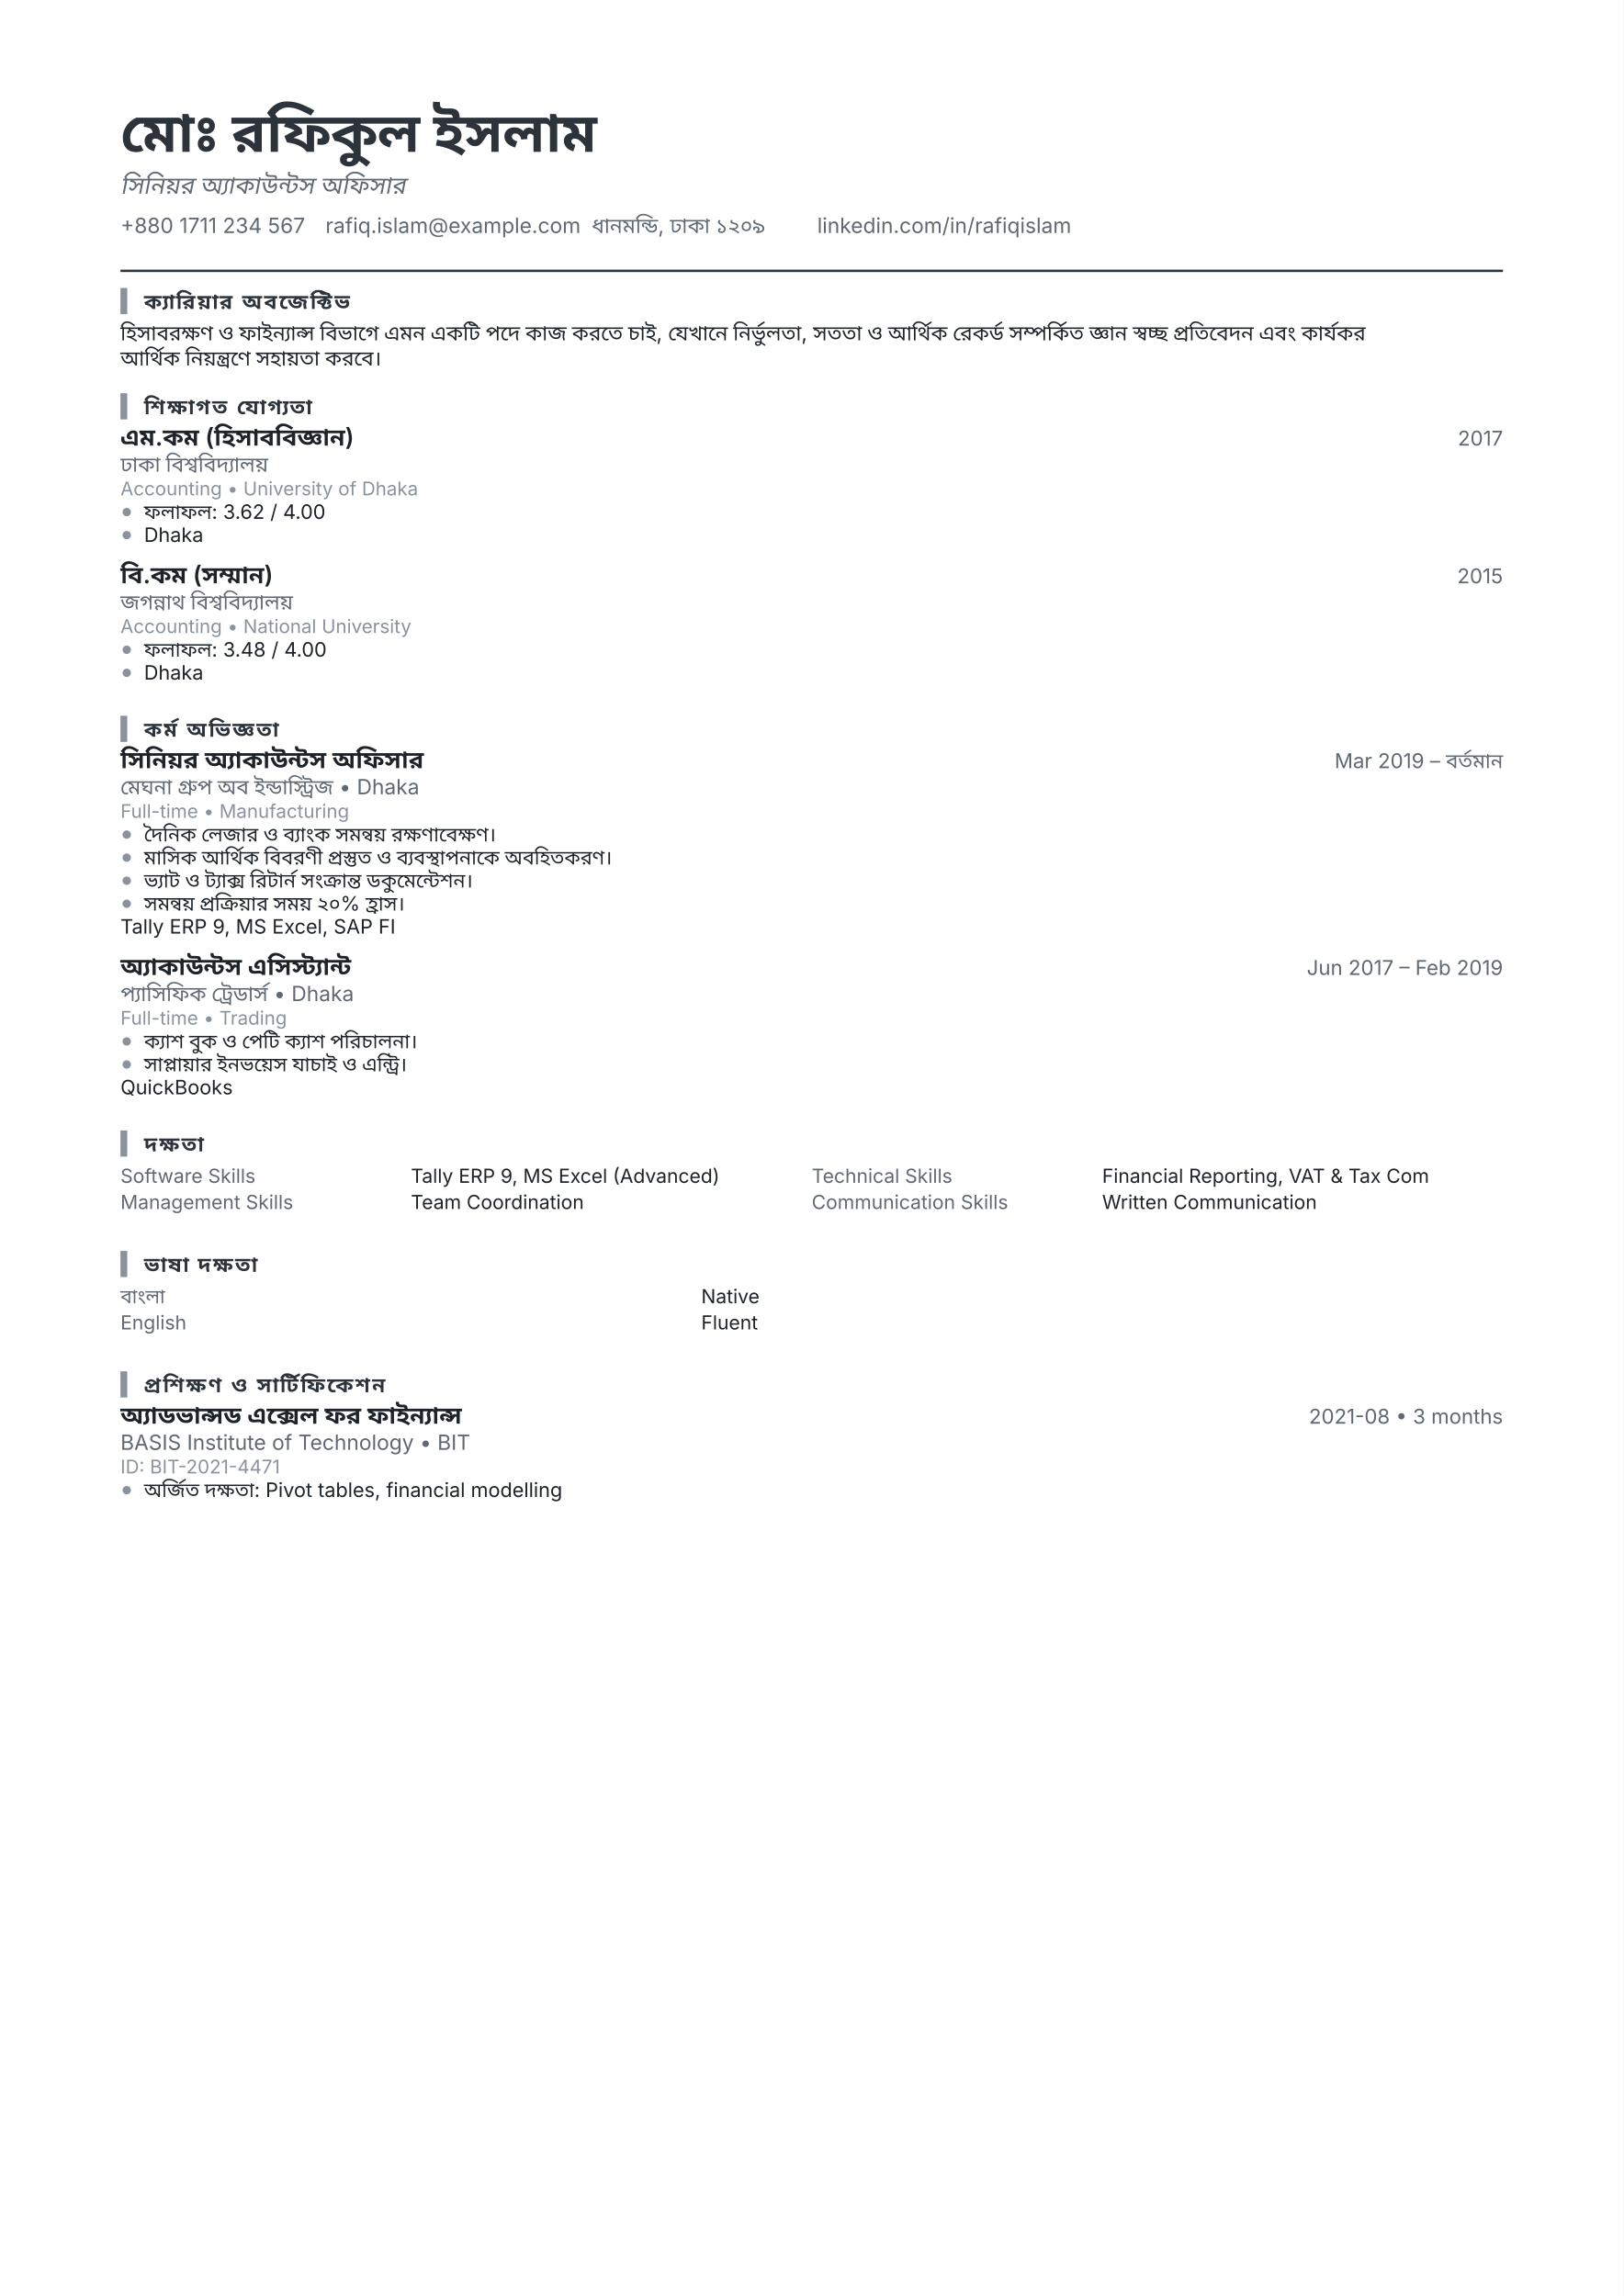
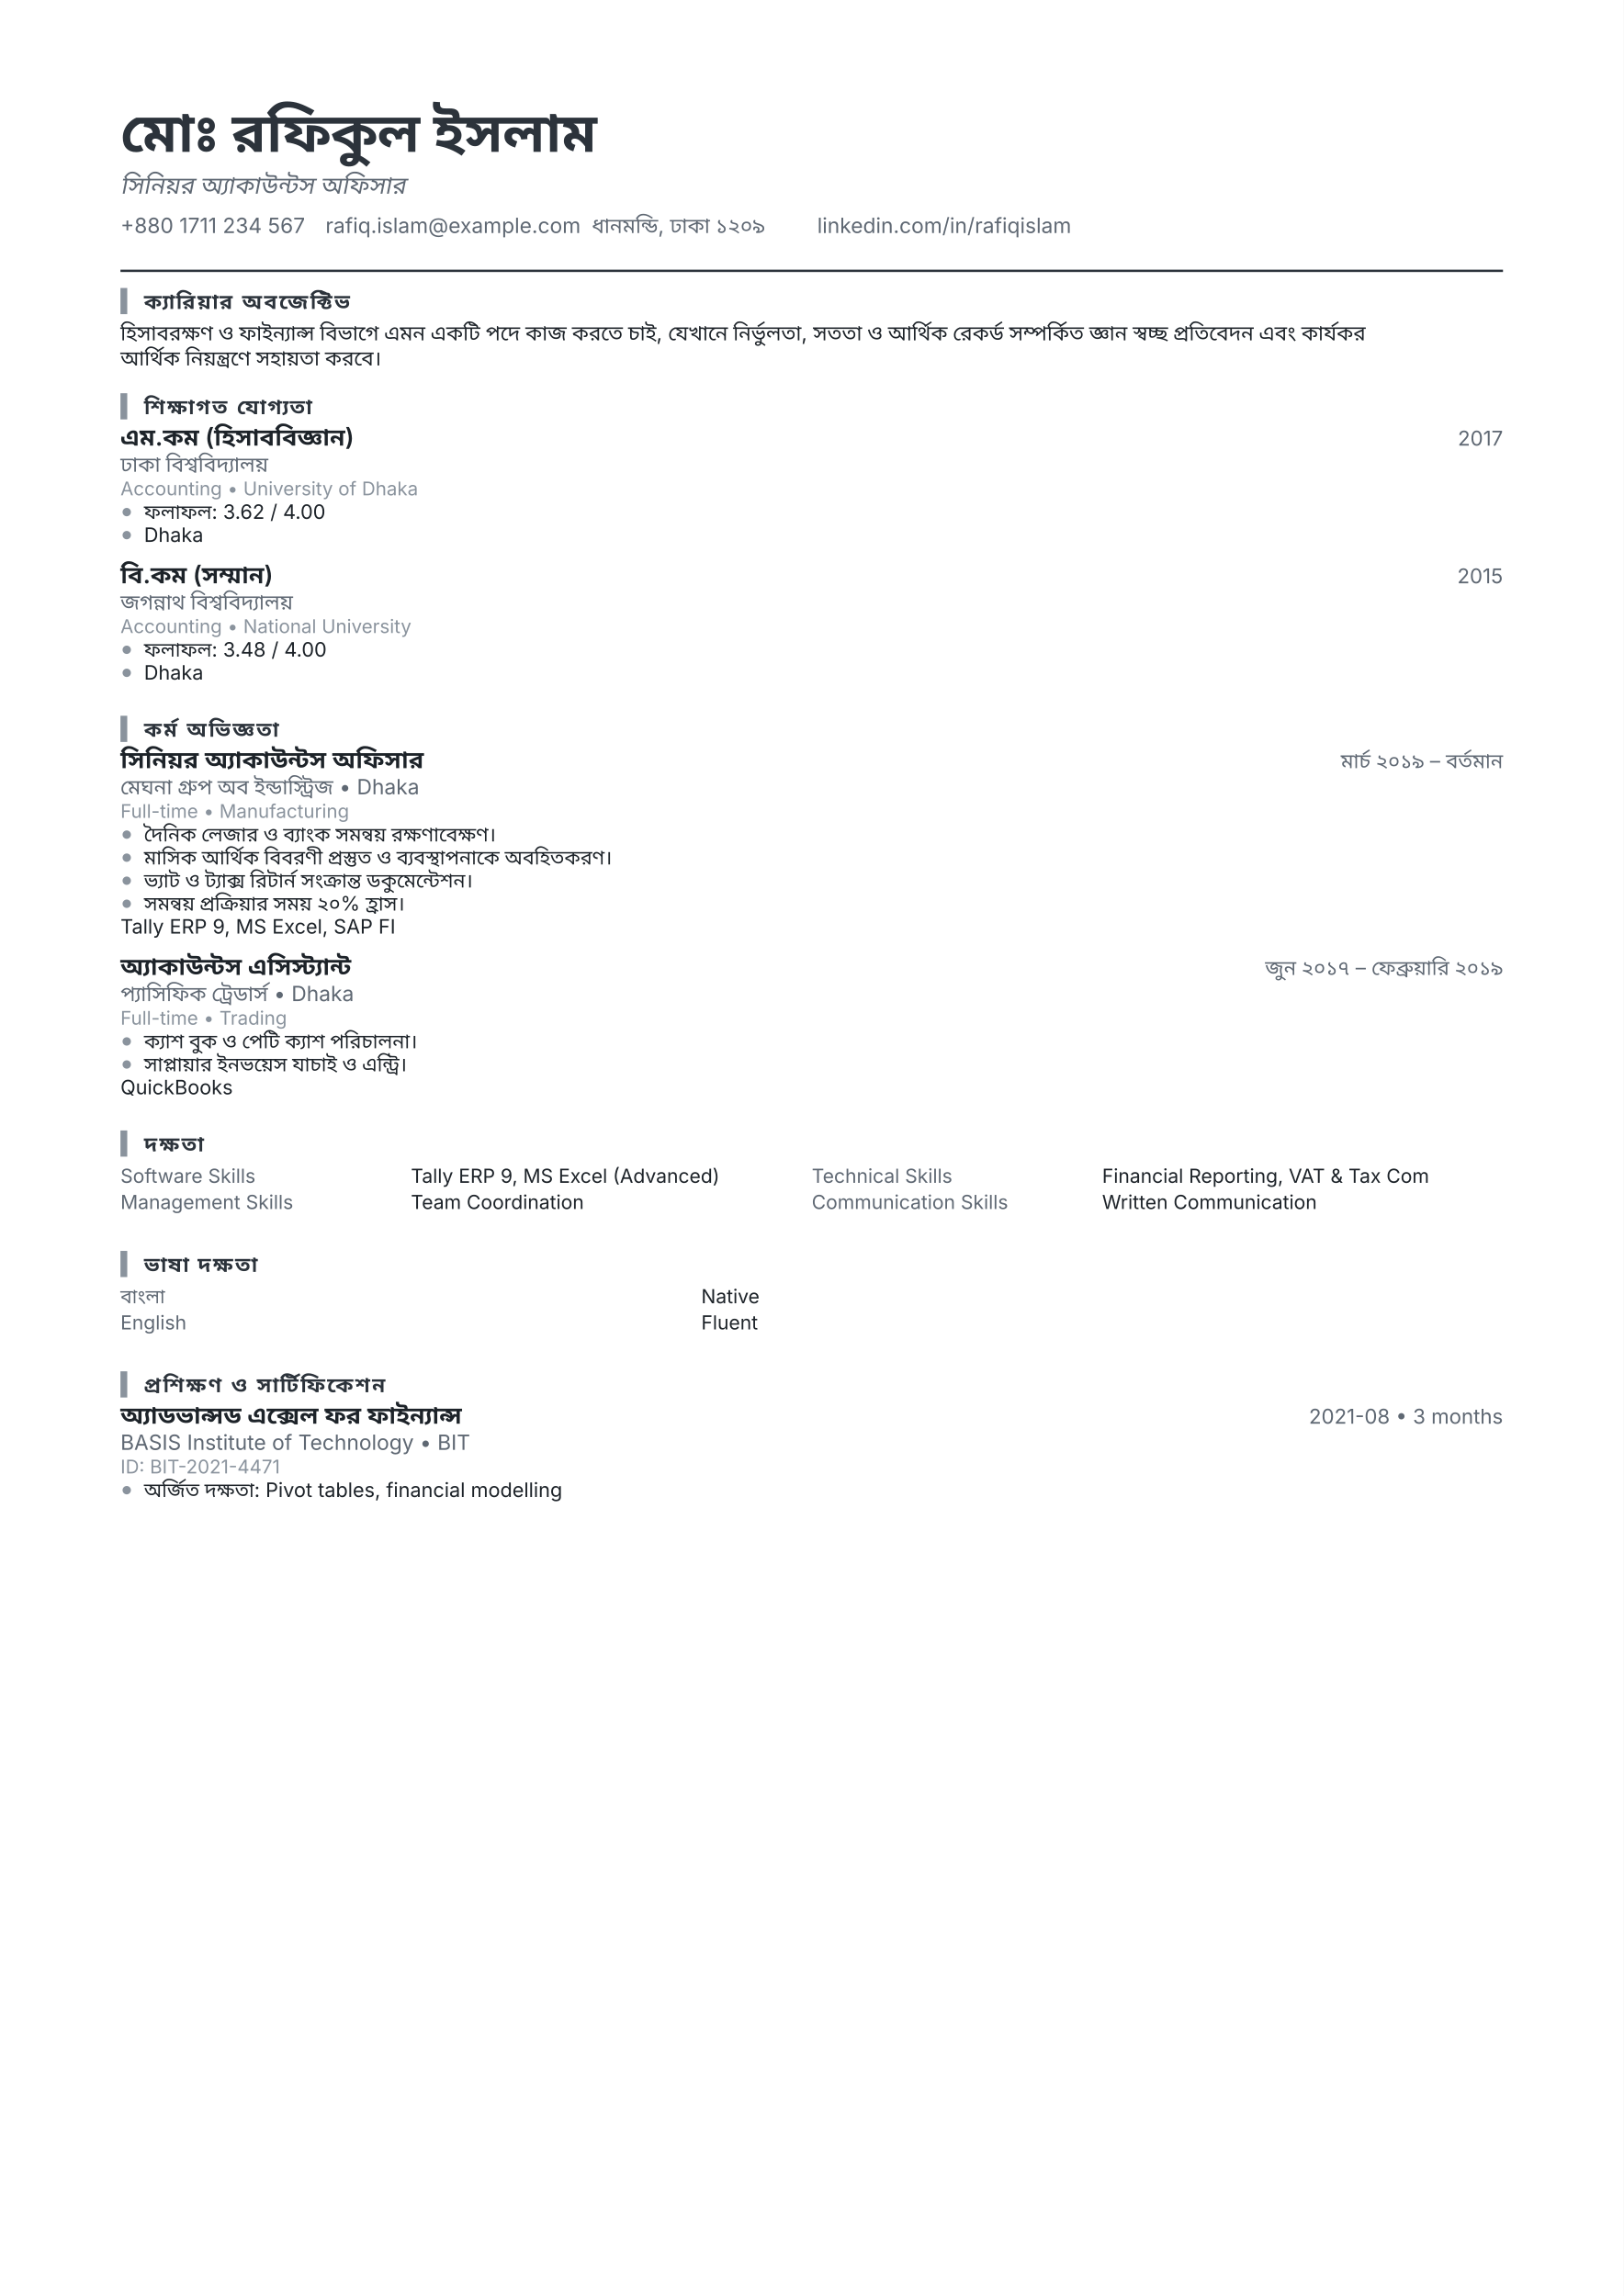
<svg xmlns="http://www.w3.org/2000/svg" width="620" height="877" viewBox="0 0 620 877" role="img" aria-label="CV template preview: ATS Modern">
  <rect width="620" height="877" fill="#ffffff" />
  <rect x="0.0" y="0.0" width="620.0" height="877.0" fill="#ffffff" />
  <text x="46.0" y="58.0" font-family="Inter, Noto Sans Bengali, sans-serif" font-size="21" font-weight="700" fill="#2c333b" letter-spacing="-0.2">মোঃ রফিকুল ইসলাম</text>
  <text x="46.0" y="74.0" font-family="Inter, Noto Sans Bengali, sans-serif" font-size="9.2" font-weight="400" fill="#5f6873" font-style="italic">সিনিয়র অ্যাকাউন্টস অফিসার</text>
  <text x="46.0" y="89.0" font-family="Inter, Noto Sans Bengali, sans-serif" font-size="8" font-weight="400" fill="#5f6873">+880 1711 234 567</text>
  <text x="124.3" y="89.0" font-family="Inter, Noto Sans Bengali, sans-serif" font-size="8" font-weight="400" fill="#5f6873">rafiq.islam@example.com</text>
  <text x="226.0" y="89.0" font-family="Inter, Noto Sans Bengali, sans-serif" font-size="8" font-weight="400" fill="#5f6873">ধানমন্ডি, ঢাকা ১২০৯</text>
  <text x="312.1" y="89.0" font-family="Inter, Noto Sans Bengali, sans-serif" font-size="8" font-weight="400" fill="#5f6873">linkedin.com/in/rafiqislam</text>
  <rect x="46.0" y="103.0" width="528.0" height="0.9" fill="#2c333b" />
  <rect x="46.0" y="110.0" width="2.6" height="10.0" fill="#8a939d" />
  <text x="55.0" y="118.0" font-family="Inter, Noto Sans Bengali, sans-serif" font-size="7.9" font-weight="700" fill="#2c333b" letter-spacing="0.8">ক্যারিয়ার অবজেক্টিভ</text>
  <text x="46.0" y="130.0" font-family="Inter, Noto Sans Bengali, sans-serif" font-size="7.9" font-weight="400" fill="#1d2329">হিসাবরক্ষণ ও ফাইন্যান্স বিভাগে এমন একটি পদে কাজ করতে চাই, যেখানে নির্ভুলতা, সততা ও আর্থিক রেকর্ড সম্পর্কিত জ্ঞান স্বচ্ছ প্রতিবেদন এবং কার্যকর</text>
  <text x="46.0" y="139.6" font-family="Inter, Noto Sans Bengali, sans-serif" font-size="7.9" font-weight="400" fill="#1d2329">আর্থিক নিয়ন্ত্রণে সহায়তা করবে।</text>
  <rect x="46.0" y="150.2" width="2.6" height="10.0" fill="#8a939d" />
  <text x="55.0" y="158.2" font-family="Inter, Noto Sans Bengali, sans-serif" font-size="7.9" font-weight="700" fill="#2c333b" letter-spacing="0.8">শিক্ষাগত যোগ্যতা</text>
  <text x="46.0" y="170.2" font-family="Inter, Noto Sans Bengali, sans-serif" font-size="9.2" font-weight="600" fill="#1d2329">এম.কম (হিসাববিজ্ঞান)</text>
  <text x="574.0" y="170.2" font-family="Inter, Noto Sans Bengali, sans-serif" font-size="7.8" font-weight="400" fill="#5f6873" text-anchor="end">2017</text>
  <text x="46.0" y="180.2" font-family="Inter, Noto Sans Bengali, sans-serif" font-size="8" font-weight="400" fill="#5f6873">ঢাকা বিশ্ববিদ্যালয়</text>
  <text x="46.0" y="189.2" font-family="Inter, Noto Sans Bengali, sans-serif" font-size="7.2" font-weight="400" fill="#8a939d">Accounting • University of Dhaka</text>
  <circle cx="48.4" cy="195.6" r="1.6" fill="#8a939d" />
  <text x="55.0" y="198.2" font-family="Inter, Noto Sans Bengali, sans-serif" font-size="7.6" font-weight="400" fill="#1d2329">ফলাফল: 3.62 / 4.00</text>
  <circle cx="48.4" cy="204.4" r="1.6" fill="#8a939d" />
  <text x="55.0" y="207.0" font-family="Inter, Noto Sans Bengali, sans-serif" font-size="7.6" font-weight="400" fill="#1d2329">Dhaka</text>
  <text x="46.0" y="222.8" font-family="Inter, Noto Sans Bengali, sans-serif" font-size="9.2" font-weight="600" fill="#1d2329">বি.কম (সম্মান)</text>
  <text x="574.0" y="222.8" font-family="Inter, Noto Sans Bengali, sans-serif" font-size="7.8" font-weight="400" fill="#5f6873" text-anchor="end">2015</text>
  <text x="46.0" y="232.8" font-family="Inter, Noto Sans Bengali, sans-serif" font-size="8" font-weight="400" fill="#5f6873">জগন্নাথ বিশ্ববিদ্যালয়</text>
  <text x="46.0" y="241.8" font-family="Inter, Noto Sans Bengali, sans-serif" font-size="7.2" font-weight="400" fill="#8a939d">Accounting • National University</text>
  <circle cx="48.4" cy="248.2" r="1.6" fill="#8a939d" />
  <text x="55.0" y="250.8" font-family="Inter, Noto Sans Bengali, sans-serif" font-size="7.6" font-weight="400" fill="#1d2329">ফলাফল: 3.48 / 4.00</text>
  <circle cx="48.4" cy="257.0" r="1.6" fill="#8a939d" />
  <text x="55.0" y="259.6" font-family="Inter, Noto Sans Bengali, sans-serif" font-size="7.6" font-weight="400" fill="#1d2329">Dhaka</text>
  <rect x="46.0" y="273.4" width="2.6" height="10.0" fill="#8a939d" />
  <text x="55.0" y="281.4" font-family="Inter, Noto Sans Bengali, sans-serif" font-size="7.9" font-weight="700" fill="#2c333b" letter-spacing="0.8">কর্ম অভিজ্ঞতা</text>
  <text x="46.0" y="293.4" font-family="Inter, Noto Sans Bengali, sans-serif" font-size="9.2" font-weight="600" fill="#1d2329">সিনিয়র অ্যাকাউন্টস অফিসার</text>
-   <text x="574.0" y="293.4" font-family="Inter, Noto Sans Bengali, sans-serif" font-size="7.8" font-weight="400" fill="#5f6873" text-anchor="end">Mar 2019 – বর্তমান</text>
+   <text x="574.0" y="293.4" font-family="Inter, Noto Sans Bengali, sans-serif" font-size="7.8" font-weight="400" fill="#5f6873" text-anchor="end">মার্চ ২০১৯ – বর্তমান</text>
  <text x="46.0" y="303.4" font-family="Inter, Noto Sans Bengali, sans-serif" font-size="8" font-weight="400" fill="#5f6873">মেঘনা গ্রুপ অব ইন্ডাস্ট্রিজ • Dhaka</text>
  <text x="46.0" y="312.4" font-family="Inter, Noto Sans Bengali, sans-serif" font-size="7.2" font-weight="400" fill="#8a939d">Full-time • Manufacturing</text>
  <circle cx="48.4" cy="318.8" r="1.6" fill="#8a939d" />
  <text x="55.0" y="321.4" font-family="Inter, Noto Sans Bengali, sans-serif" font-size="7.6" font-weight="400" fill="#1d2329">দৈনিক লেজার ও ব্যাংক সমন্বয় রক্ষণাবেক্ষণ।</text>
  <circle cx="48.4" cy="327.6" r="1.6" fill="#8a939d" />
  <text x="55.0" y="330.2" font-family="Inter, Noto Sans Bengali, sans-serif" font-size="7.6" font-weight="400" fill="#1d2329">মাসিক আর্থিক বিবরণী প্রস্তুত ও ব্যবস্থাপনাকে অবহিতকরণ।</text>
  <circle cx="48.4" cy="336.4" r="1.6" fill="#8a939d" />
  <text x="55.0" y="339.0" font-family="Inter, Noto Sans Bengali, sans-serif" font-size="7.6" font-weight="400" fill="#1d2329">ভ্যাট ও ট্যাক্স রিটার্ন সংক্রান্ত ডকুমেন্টেশন।</text>
  <circle cx="48.4" cy="345.2" r="1.6" fill="#8a939d" />
  <text x="55.0" y="347.8" font-family="Inter, Noto Sans Bengali, sans-serif" font-size="7.6" font-weight="400" fill="#1d2329">সমন্বয় প্রক্রিয়ার সময় ২০% হ্রাস।</text>
  <text x="46.0" y="356.6" font-family="Inter, Noto Sans Bengali, sans-serif" font-size="7.6" font-weight="400" fill="#1d2329">Tally ERP 9, MS Excel, SAP FI</text>
  <text x="46.0" y="372.4" font-family="Inter, Noto Sans Bengali, sans-serif" font-size="9.2" font-weight="600" fill="#1d2329">অ্যাকাউন্টস এসিস্ট্যান্ট</text>
-   <text x="574.0" y="372.4" font-family="Inter, Noto Sans Bengali, sans-serif" font-size="7.8" font-weight="400" fill="#5f6873" text-anchor="end">Jun 2017 – Feb 2019</text>
+   <text x="574.0" y="372.4" font-family="Inter, Noto Sans Bengali, sans-serif" font-size="7.8" font-weight="400" fill="#5f6873" text-anchor="end">জুন ২০১৭ – ফেব্রুয়ারি ২০১৯</text>
  <text x="46.0" y="382.4" font-family="Inter, Noto Sans Bengali, sans-serif" font-size="8" font-weight="400" fill="#5f6873">প্যাসিফিক ট্রেডার্স • Dhaka</text>
  <text x="46.0" y="391.4" font-family="Inter, Noto Sans Bengali, sans-serif" font-size="7.2" font-weight="400" fill="#8a939d">Full-time • Trading</text>
  <circle cx="48.4" cy="397.8" r="1.6" fill="#8a939d" />
  <text x="55.0" y="400.4" font-family="Inter, Noto Sans Bengali, sans-serif" font-size="7.6" font-weight="400" fill="#1d2329">ক্যাশ বুক ও পেটি ক্যাশ পরিচালনা।</text>
  <circle cx="48.4" cy="406.6" r="1.6" fill="#8a939d" />
  <text x="55.0" y="409.2" font-family="Inter, Noto Sans Bengali, sans-serif" font-size="7.6" font-weight="400" fill="#1d2329">সাপ্লায়ার ইনভয়েস যাচাই ও এন্ট্রি।</text>
  <text x="46.0" y="418.0" font-family="Inter, Noto Sans Bengali, sans-serif" font-size="7.6" font-weight="400" fill="#1d2329">QuickBooks</text>
  <rect x="46.0" y="431.8" width="2.6" height="10.0" fill="#8a939d" />
  <text x="55.0" y="439.8" font-family="Inter, Noto Sans Bengali, sans-serif" font-size="7.9" font-weight="700" fill="#2c333b" letter-spacing="0.8">দক্ষতা</text>
  <text x="46.0" y="451.8" font-family="Inter, Noto Sans Bengali, sans-serif" font-size="7.4" font-weight="400" fill="#5f6873">Software Skills</text>
  <text x="156.9" y="451.8" font-family="Inter, Noto Sans Bengali, sans-serif" font-size="7.4" font-weight="400" fill="#1d2329">Tally ERP 9, MS Excel (Advanced)</text>
  <text x="310.0" y="451.8" font-family="Inter, Noto Sans Bengali, sans-serif" font-size="7.4" font-weight="400" fill="#5f6873">Technical Skills</text>
  <text x="420.9" y="451.8" font-family="Inter, Noto Sans Bengali, sans-serif" font-size="7.4" font-weight="400" fill="#1d2329">Financial Reporting, VAT &amp; Tax Com</text>
  <text x="46.0" y="461.8" font-family="Inter, Noto Sans Bengali, sans-serif" font-size="7.4" font-weight="400" fill="#5f6873">Management Skills</text>
  <text x="156.9" y="461.8" font-family="Inter, Noto Sans Bengali, sans-serif" font-size="7.4" font-weight="400" fill="#1d2329">Team Coordination</text>
  <text x="310.0" y="461.8" font-family="Inter, Noto Sans Bengali, sans-serif" font-size="7.4" font-weight="400" fill="#5f6873">Communication Skills</text>
  <text x="420.9" y="461.8" font-family="Inter, Noto Sans Bengali, sans-serif" font-size="7.4" font-weight="400" fill="#1d2329">Written Communication</text>
  <rect x="46.0" y="477.8" width="2.6" height="10.0" fill="#8a939d" />
  <text x="55.0" y="485.8" font-family="Inter, Noto Sans Bengali, sans-serif" font-size="7.9" font-weight="700" fill="#2c333b" letter-spacing="0.8">ভাষা দক্ষতা</text>
  <text x="46.0" y="497.8" font-family="Inter, Noto Sans Bengali, sans-serif" font-size="7.4" font-weight="400" fill="#5f6873">বাংলা</text>
  <text x="267.8" y="497.8" font-family="Inter, Noto Sans Bengali, sans-serif" font-size="7.4" font-weight="400" fill="#1d2329">Native</text>
  <text x="46.0" y="507.8" font-family="Inter, Noto Sans Bengali, sans-serif" font-size="7.4" font-weight="400" fill="#5f6873">English</text>
  <text x="267.8" y="507.8" font-family="Inter, Noto Sans Bengali, sans-serif" font-size="7.4" font-weight="400" fill="#1d2329">Fluent</text>
  <rect x="46.0" y="523.8" width="2.6" height="10.0" fill="#8a939d" />
  <text x="55.0" y="531.8" font-family="Inter, Noto Sans Bengali, sans-serif" font-size="7.9" font-weight="700" fill="#2c333b" letter-spacing="0.8">প্রশিক্ষণ ও সার্টিফিকেশন</text>
  <text x="46.0" y="543.8" font-family="Inter, Noto Sans Bengali, sans-serif" font-size="9.2" font-weight="600" fill="#1d2329">অ্যাডভান্সড এক্সেল ফর ফাইন্যান্স</text>
  <text x="574.0" y="543.8" font-family="Inter, Noto Sans Bengali, sans-serif" font-size="7.8" font-weight="400" fill="#5f6873" text-anchor="end">2021-08 • 3 months</text>
  <text x="46.0" y="553.8" font-family="Inter, Noto Sans Bengali, sans-serif" font-size="8" font-weight="400" fill="#5f6873">BASIS Institute of Technology • BIT</text>
  <text x="46.0" y="562.8" font-family="Inter, Noto Sans Bengali, sans-serif" font-size="7.2" font-weight="400" fill="#8a939d">ID: BIT-2021-4471</text>
  <circle cx="48.4" cy="569.2" r="1.6" fill="#8a939d" />
  <text x="55.0" y="571.8" font-family="Inter, Noto Sans Bengali, sans-serif" font-size="7.6" font-weight="400" fill="#1d2329">অর্জিত দক্ষতা: Pivot tables, financial modelling</text>
</svg>
